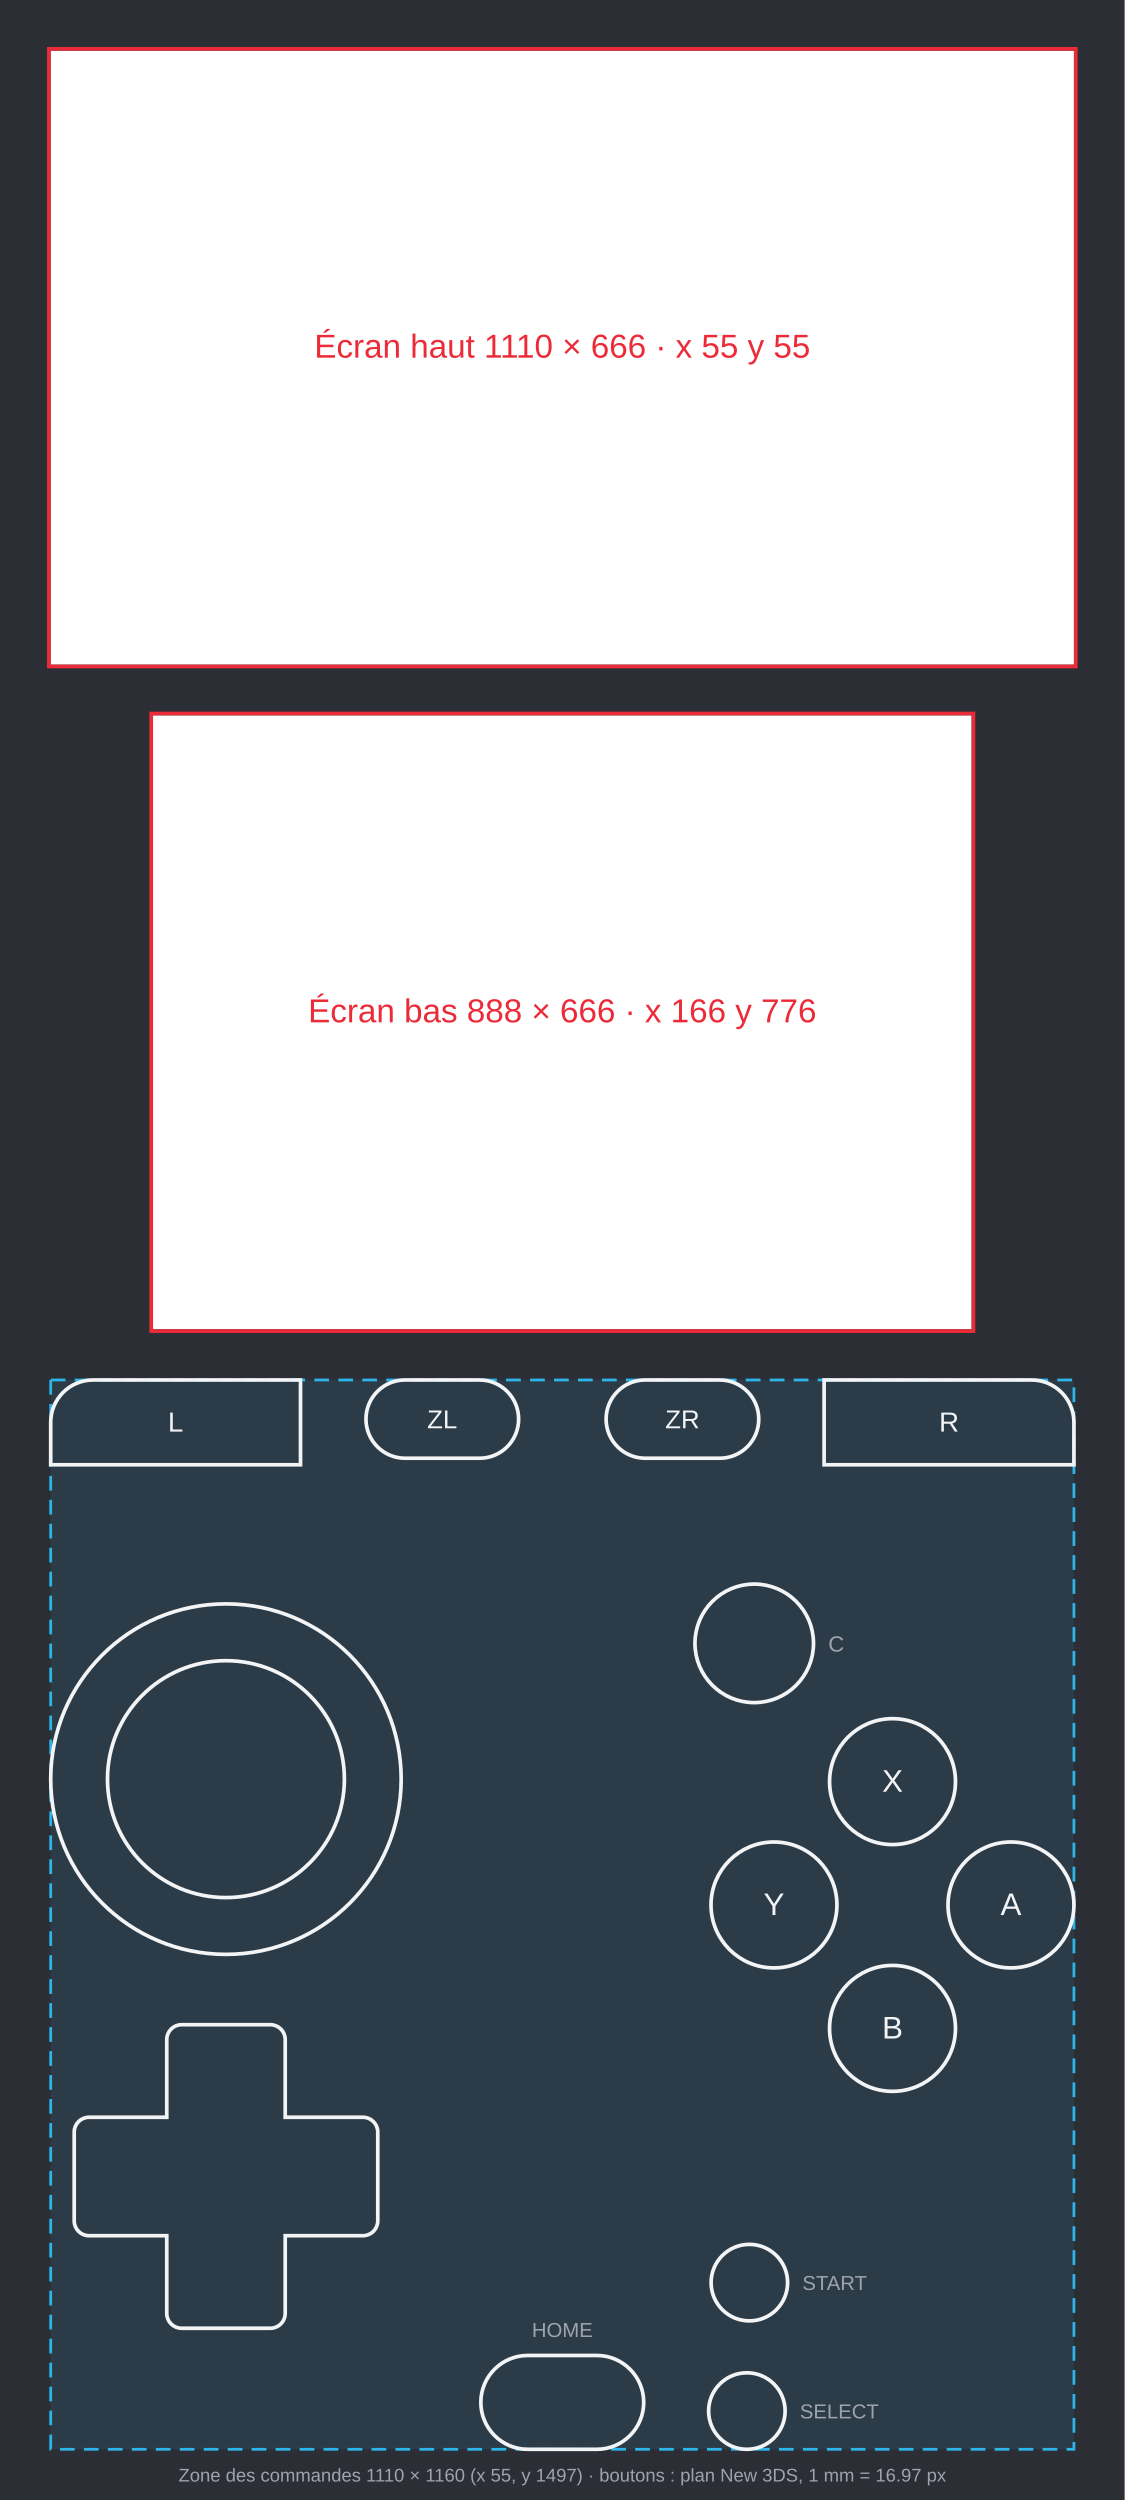
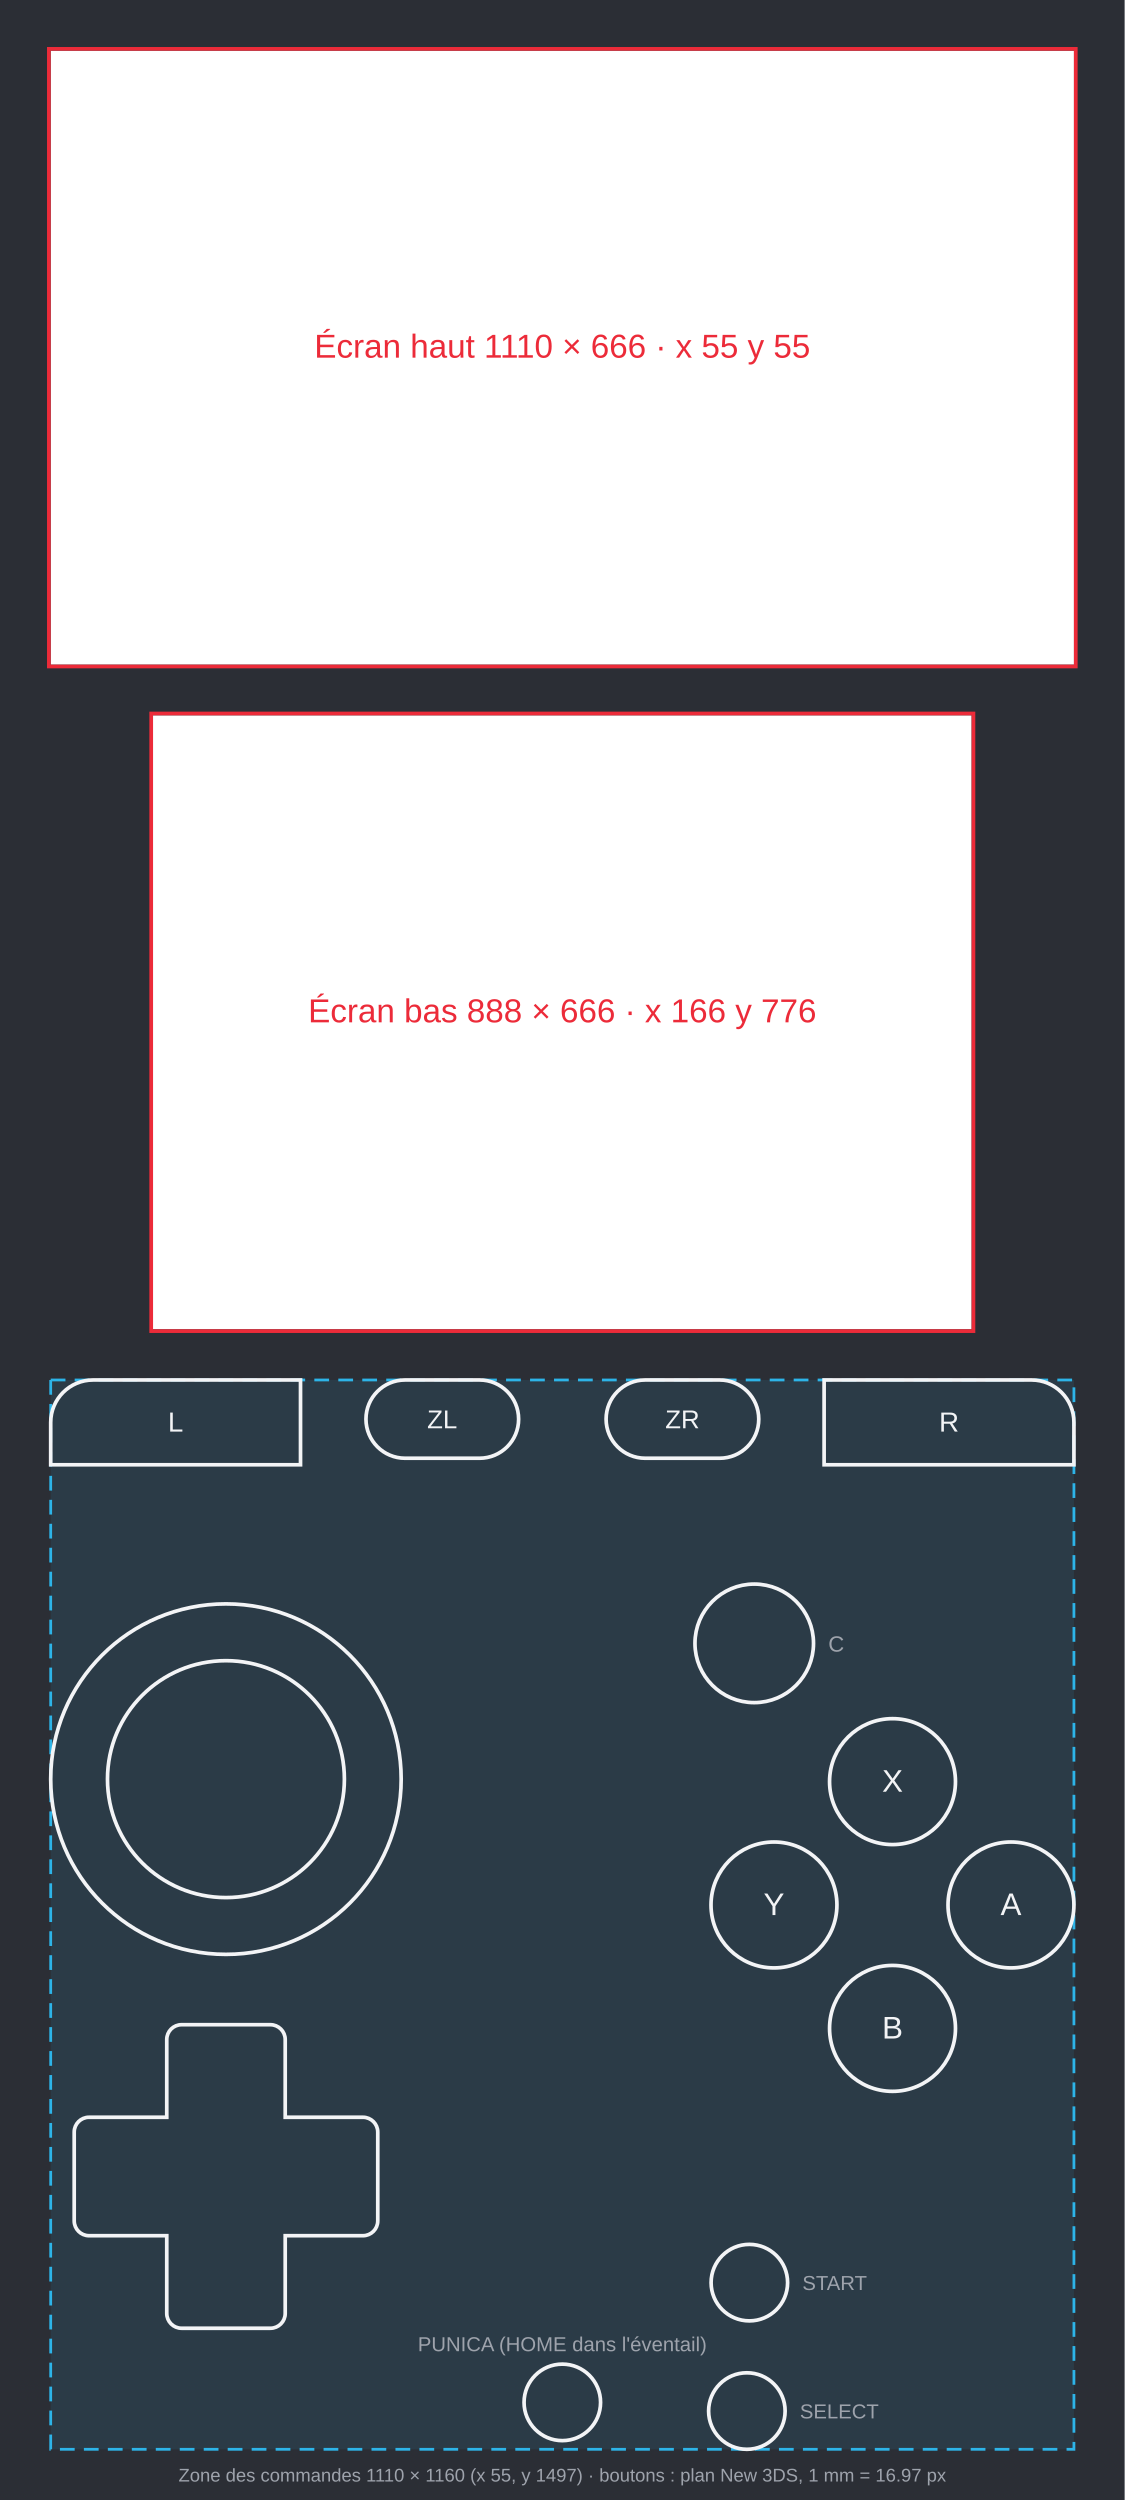
<svg xmlns="http://www.w3.org/2000/svg" width="1220" height="2712" viewBox="0 0 1220 2712">
  <style>text{font-family:Arial,Helvetica,sans-serif}</style>
  <g id="skin">
    <path fill-rule="evenodd" fill="#2B2E35" d="M0 0h1220v2712h-1220z M55 55h1110v666h-1110z M166 776h888v666h-888z" />
  </g>
  <g id="ecrans" fill="none" stroke="#EC2B39" stroke-width="4">
    <rect x="53" y="53" width="1114" height="670" />
    <rect x="164" y="774" width="892" height="670" />
  </g>
  <g id="zones">
    <rect x="55" y="1497" width="1110" height="1160" fill="#2DB4E8" fill-opacity="0.10" stroke="#2DB4E8" stroke-width="3" stroke-dasharray="16 10" />
  </g>
  <g id="boutons" fill="none" stroke="#F3F4F6" stroke-width="4">
    <path d="M101 1497h225v92h-271v-46a46 46 0 0 1 46 -46z" />
    <text x="190.5" y="1553" fill="#F3F4F6" stroke="none" font-size="30" text-anchor="middle">L</text>
    <rect x="397.0" y="1497.0" width="165.6" height="84.9" rx="42.4" />
    <text x="479.7" y="1549.4" fill="#F3F4F6" stroke="none" font-size="28" text-anchor="middle">ZL</text>
    <path d="M1119 1497h-225v92h271v-46a46 46 0 0 0 -46 -46z" />
    <text x="1029.5" y="1553" fill="#F3F4F6" stroke="none" font-size="30" text-anchor="middle">R</text>
    <rect x="657.5" y="1497.0" width="165.6" height="84.9" rx="42.4" />
    <text x="740.3" y="1549.4" fill="#F3F4F6" stroke="none" font-size="28" text-anchor="middle">ZR</text>
    <circle cx="245.1" cy="1930.0" r="190.1" />
    <circle cx="245.1" cy="1930.0" r="128.5" />
    <path d="M180.9 2212.5a16.1 16.1 0 0 1 16.1 -16.1h96.3a16.1 16.1 0 0 1 16.1 16.1v84.3h84.3a16.1 16.1 0 0 1 16.1 16.1v96.3a16.1 16.1 0 0 1 -16.1 16.1h-84.3v84.3a16.1 16.1 0 0 1 -16.1 16.1h-96.3a16.1 16.1 0 0 1 -16.1 -16.1v-84.3h-84.3a16.1 16.1 0 0 1 -16.1 -16.1v-96.3a16.1 16.1 0 0 1 16.1 -16.1h84.3z" />
    <circle cx="968.2" cy="1932.7" r="68.3" />
    <text x="968.2" y="1943.7" fill="#F3F4F6" stroke="none" font-size="34" text-anchor="middle">X</text>
    <circle cx="839.6" cy="2066.5" r="68.3" />
    <text x="839.6" y="2077.5" fill="#F3F4F6" stroke="none" font-size="34" text-anchor="middle">Y</text>
    <circle cx="1096.7" cy="2066.5" r="68.3" />
    <text x="1096.7" y="2077.5" fill="#F3F4F6" stroke="none" font-size="34" text-anchor="middle">A</text>
    <circle cx="968.2" cy="2200.4" r="68.3" />
    <text x="968.2" y="2211.4" fill="#F3F4F6" stroke="none" font-size="34" text-anchor="middle">B</text>
    <circle cx="818.2" cy="1782.7" r="64.3" />
    <text x="898.5" y="1791.7" fill="#9EA3AC" stroke="none" font-size="24" text-anchor="start">C</text>
    <circle cx="812.9" cy="2476.2" r="41.5" />
    <text x="870.4" y="2484.2" fill="#9EA3AC" stroke="none" font-size="22" text-anchor="start">START</text>
    <circle cx="810.2" cy="2615.5" r="41.5" />
    <text x="867.7" y="2623.5" fill="#9EA3AC" stroke="none" font-size="22" text-anchor="start">SELECT</text>
-     <rect x="521.6" y="2555.2" width="176.7" height="101.8" rx="50.9" />
-     <text x="610" y="2535.2" fill="#9EA3AC" stroke="none" font-size="22" text-anchor="middle">HOME</text>
+     <circle cx="610" cy="2606.1" r="41.5" />
+     <text x="610" y="2550.6" fill="#9EA3AC" stroke="none" font-size="22" text-anchor="middle">PUNICA (HOME dans l'éventail)</text>
  </g>
  <g id="cotes" font-size="36" fill="#EC2B39" text-anchor="middle">
    <text x="610" y="388">Écran haut 1110 × 666 · x 55 y 55</text>
    <text x="610" y="1109">Écran bas 888 × 666 · x 166 y 776</text>
  </g>
  <g id="legende">
    <text x="610" y="2692" font-size="20" fill="#9EA3AC" text-anchor="middle">Zone des commandes 1110 × 1160 (x 55, y 1497) · boutons : plan New 3DS, 1 mm = 16.97 px</text>
  </g>
</svg>
